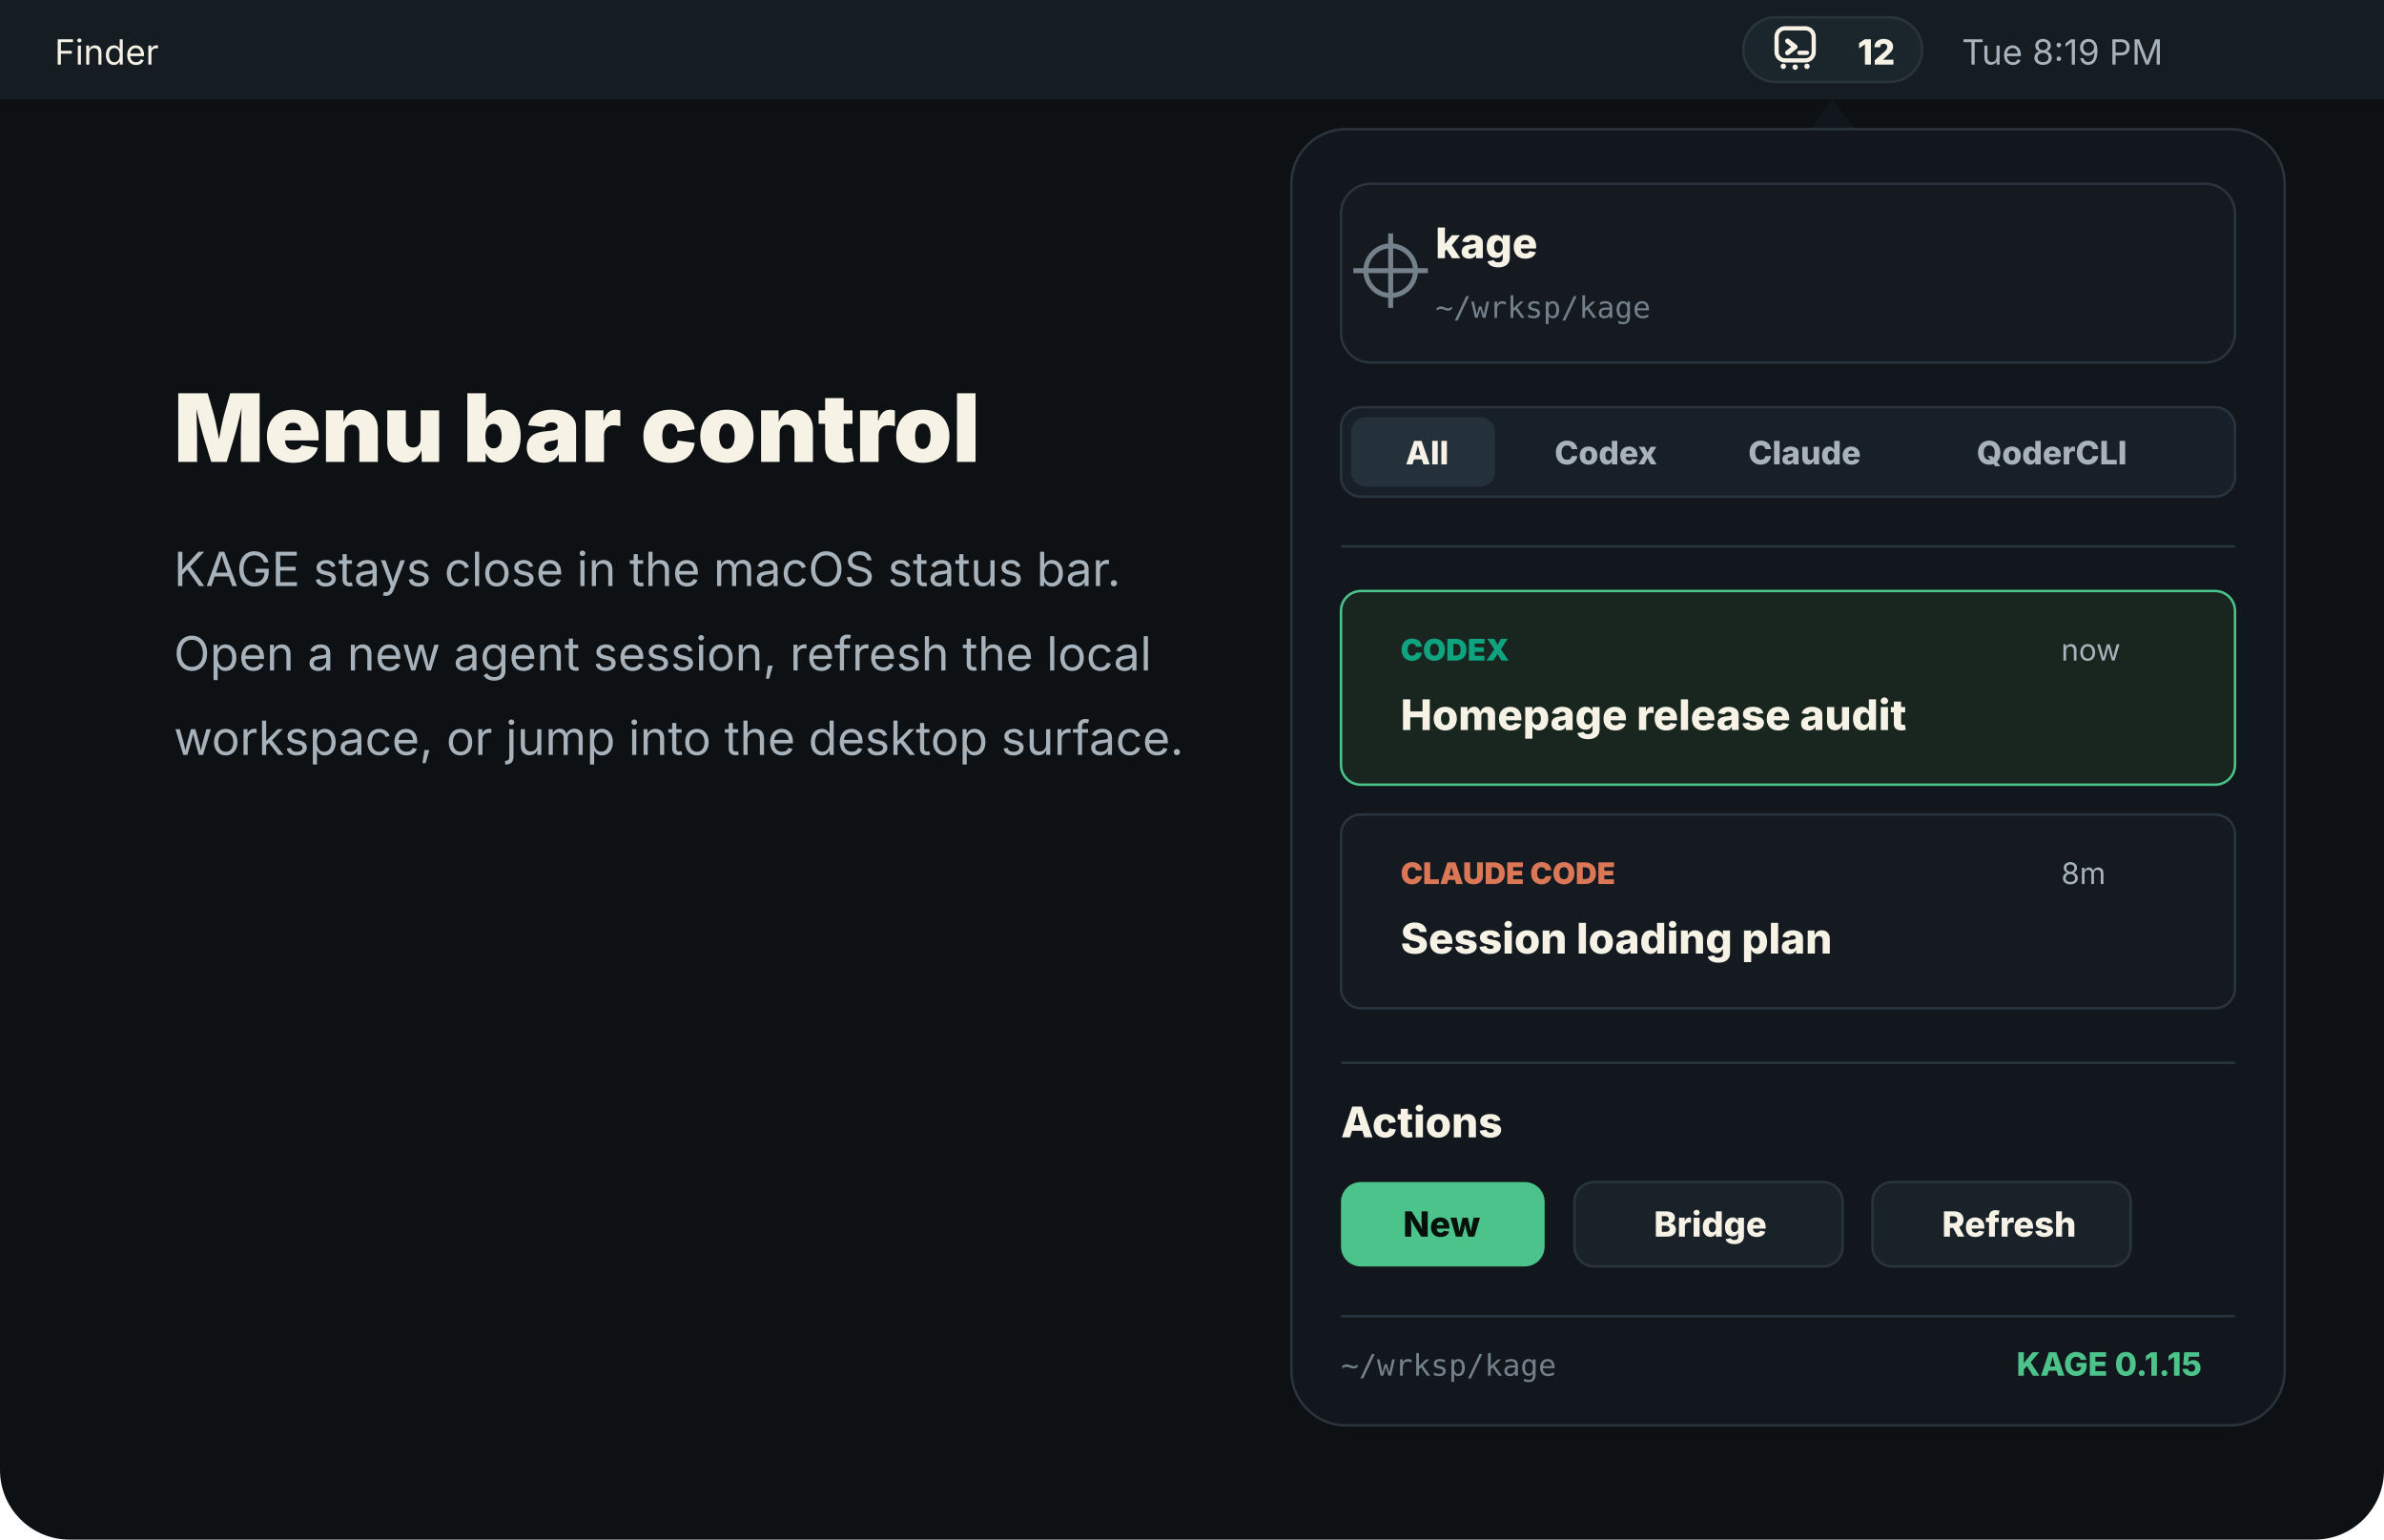
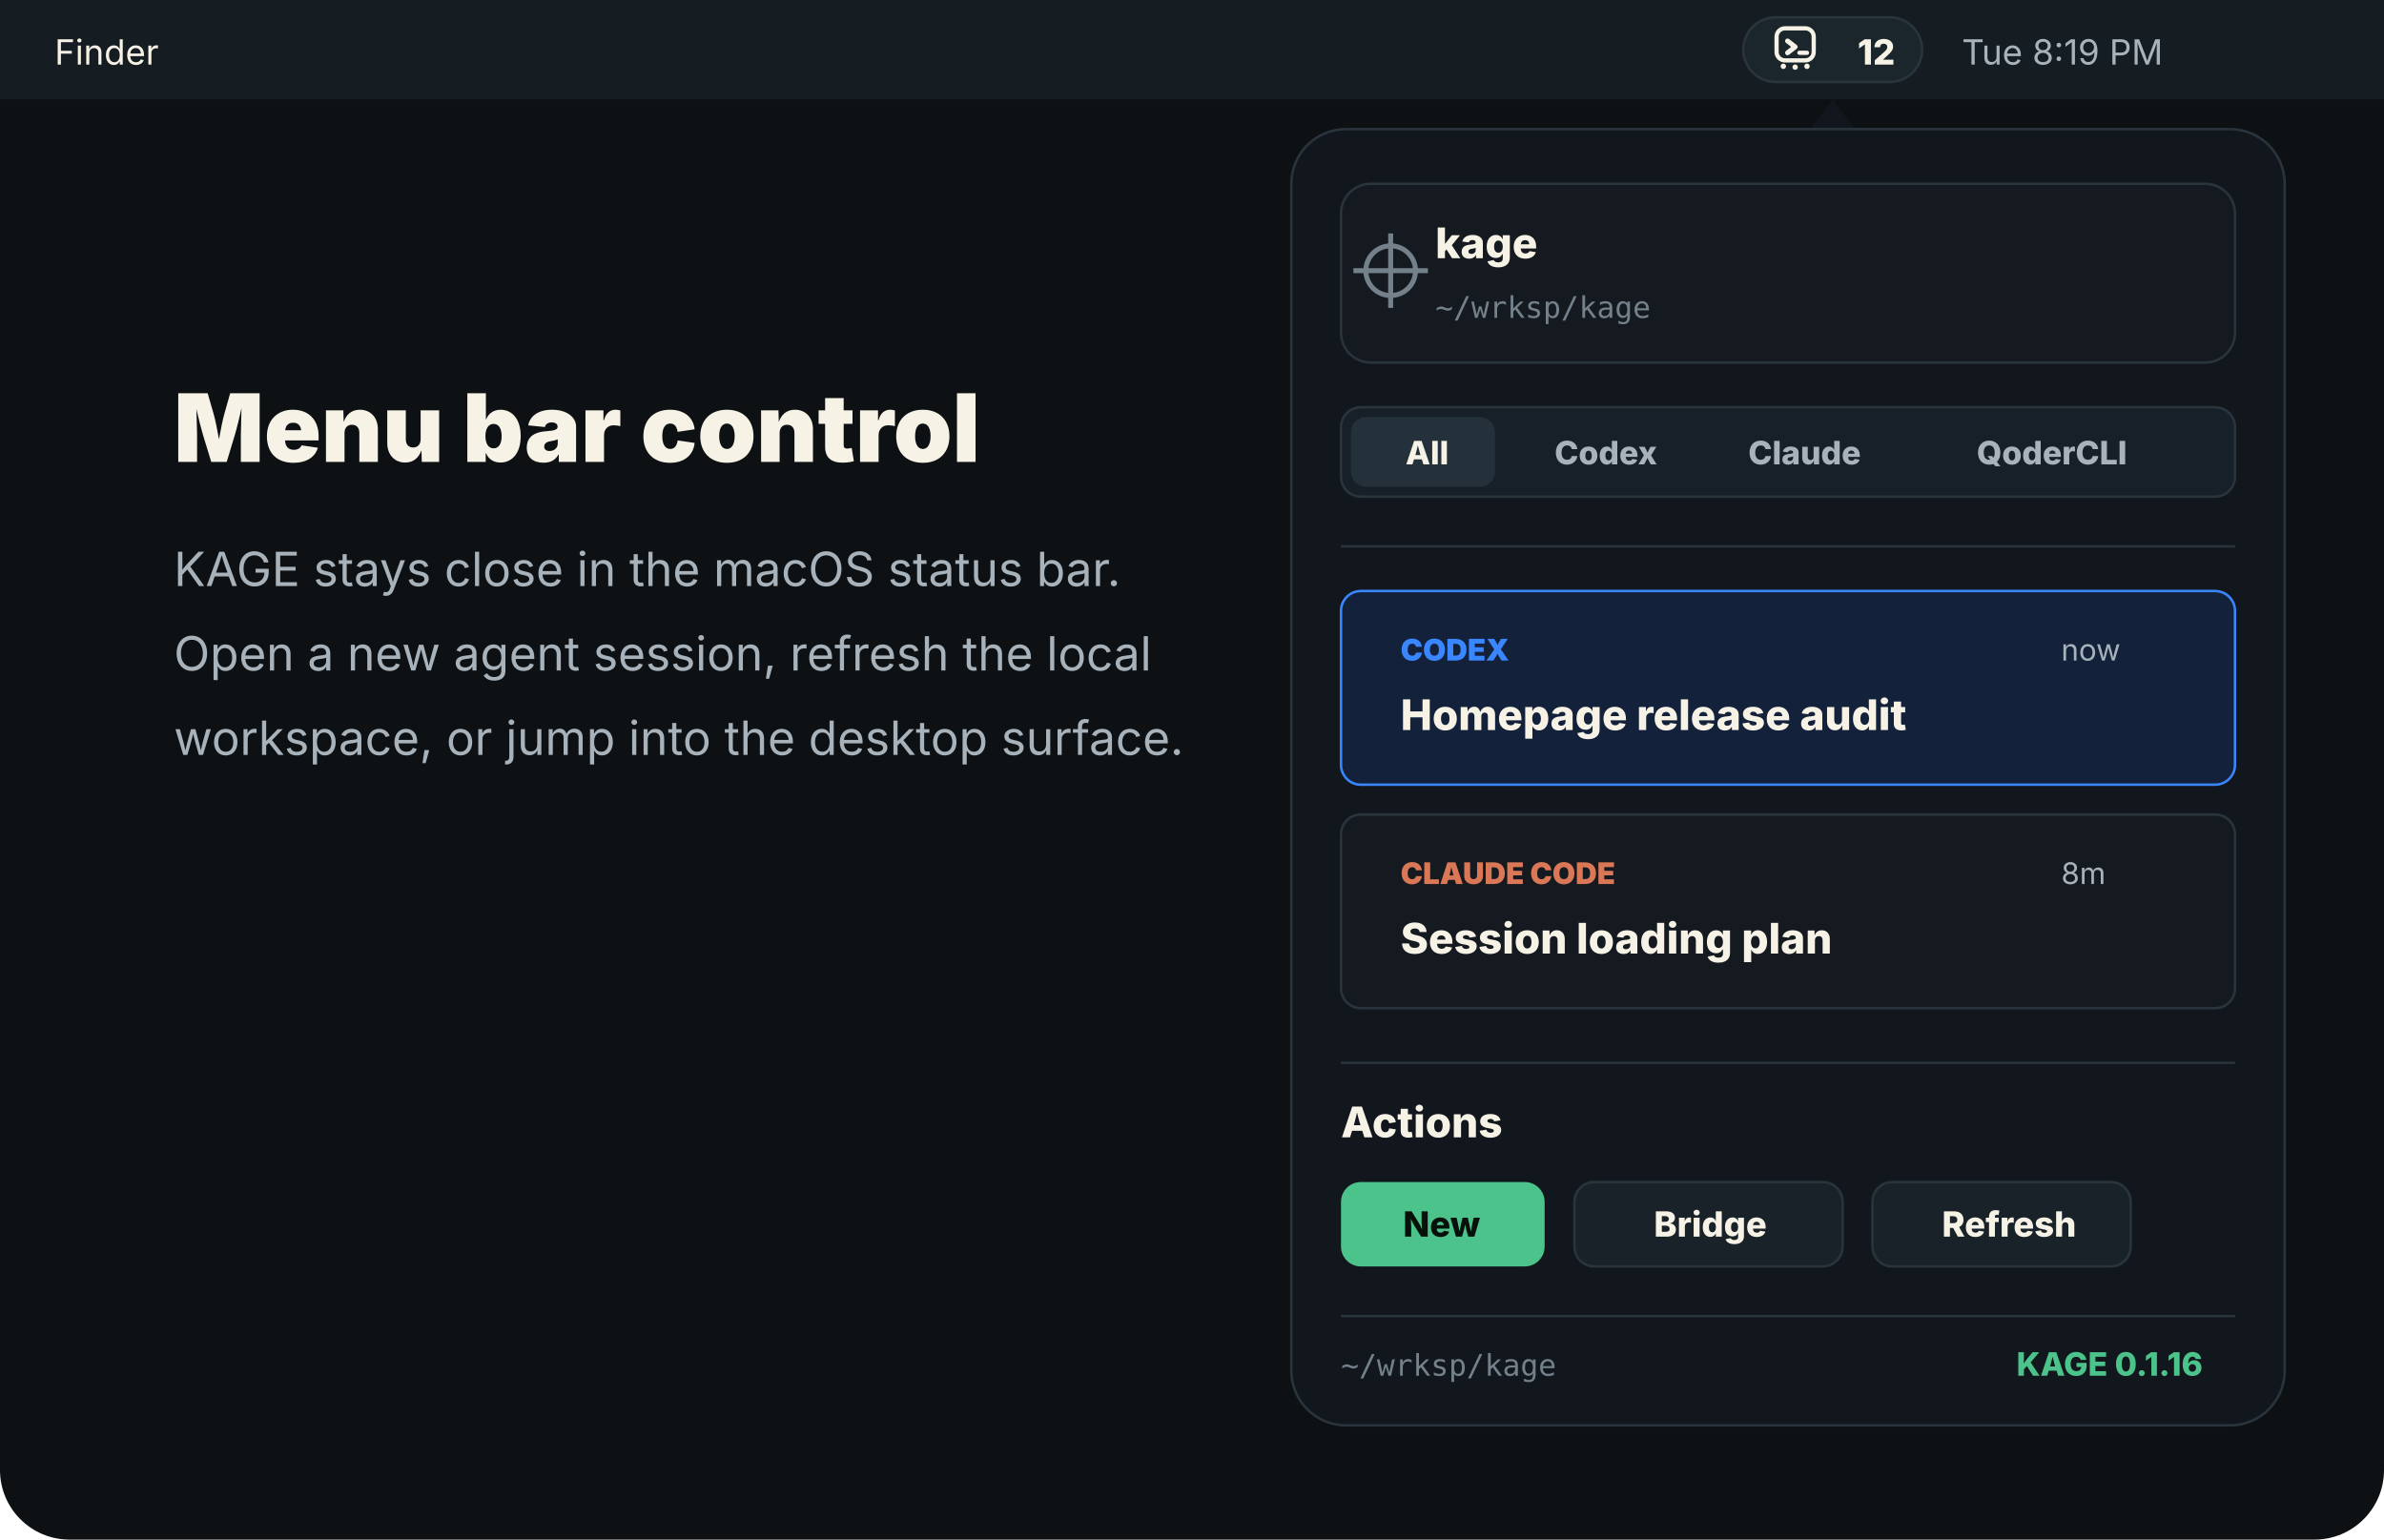
<svg xmlns="http://www.w3.org/2000/svg" width="960" height="620" viewBox="0 0 960 620" fill="none">
  <rect width="960" height="620" rx="28" fill="#0d1114" />
  <rect x="0" y="0" width="960" height="40" fill="#151d23" />
  <text x="22" y="26" font-family="Inter, -apple-system, BlinkMacSystemFont, sans-serif" font-size="14" fill="#f7f2e6">Finder</text>
  <text x="790" y="26" font-family="Inter, -apple-system, BlinkMacSystemFont, sans-serif" font-size="14" fill="#a7b2ba">Tue 8:19 PM</text>
  <rect x="702" y="7" width="72" height="26" rx="13" fill="#1b252c" stroke="#2a343c" />
  <g transform="translate(712 8) scale(0.34)">
    <g fill="none" stroke="#f7f2e6" stroke-linecap="round" stroke-linejoin="round">
      <rect x="10" y="10" width="44" height="38" rx="10" stroke-width="5" />
      <path d="M23 25l9 7-9 7" stroke-width="5.8" />
      <path d="M37 39h9" stroke-width="5" />
    </g>
    <circle cx="18" cy="55" r="3.2" fill="#f7f2e6" />
    <circle cx="32" cy="56" r="3.2" fill="#f7f2e6" />
    <circle cx="46" cy="55" r="3.2" fill="#f7f2e6" />
  </g>
  <text x="748" y="26" font-family="Inter, -apple-system, BlinkMacSystemFont, sans-serif" font-size="14" font-weight="800" fill="#f7f2e6">12</text>
  <path d="M738 40l-12 16h24l-12-16z" fill="#11171c" />
  <rect x="520" y="52" width="400" height="522" rx="22" fill="#11171c" stroke="#2a343c" />
  <rect x="540" y="74" width="360" height="72" rx="12" fill="#141a1f" stroke="#2a343c" />
  <text x="578" y="104" font-family="Inter, -apple-system, BlinkMacSystemFont, sans-serif" font-size="17" font-weight="800" fill="#f7f2e6">kage</text>
  <text x="578" y="128" font-family="SFMono-Regular, Menlo, monospace" font-size="12" fill="#74818a">~/wrksp/kage</text>
  <circle cx="560" cy="109" r="10" stroke="#74818a" stroke-width="2" />
  <path d="M560 94v30M545 109h30" stroke="#74818a" stroke-width="2" />
  <rect x="540" y="164" width="360" height="36" rx="8" fill="#172029" stroke="#2a343c" />
  <rect x="544" y="168" width="58" height="28" rx="6" fill="#24313a" />
  <text x="566" y="187" font-family="Inter, -apple-system, BlinkMacSystemFont, sans-serif" font-size="13" font-weight="800" fill="#f7f2e6">All</text>
  <text x="626" y="187" font-family="Inter, -apple-system, BlinkMacSystemFont, sans-serif" font-size="13" font-weight="800" fill="#a7b2ba">Codex</text>
  <text x="704" y="187" font-family="Inter, -apple-system, BlinkMacSystemFont, sans-serif" font-size="13" font-weight="800" fill="#a7b2ba">Claude</text>
  <text x="796" y="187" font-family="Inter, -apple-system, BlinkMacSystemFont, sans-serif" font-size="13" font-weight="800" fill="#a7b2ba">QoderCLI</text>
  <line x1="540" y1="220" x2="900" y2="220" stroke="#2a343c" />
-   <rect x="540" y="238" width="360" height="78" rx="8" fill="#18261f" stroke="#4cc38a" />
-   <text x="564" y="266" font-family="Inter, -apple-system, BlinkMacSystemFont, sans-serif" font-size="12" font-weight="900" fill="#10a37f">CODEX</text>
+   <rect x="540" y="238" width="360" height="78" rx="8" fill="#13213a" stroke="#3a86ff" />
+   <text x="564" y="266" font-family="Inter, -apple-system, BlinkMacSystemFont, sans-serif" font-size="12" font-weight="900" fill="#3a86ff">CODEX</text>
  <text x="564" y="294" font-family="Inter, -apple-system, BlinkMacSystemFont, sans-serif" font-size="17" font-weight="800" fill="#f7f2e6">Homepage release audit</text>
  <text x="830" y="266" font-family="Inter, -apple-system, BlinkMacSystemFont, sans-serif" font-size="12" fill="#a7b2ba">now</text>
  <rect x="540" y="328" width="360" height="78" rx="8" fill="#141a1f" stroke="#2a343c" />
  <text x="564" y="356" font-family="Inter, -apple-system, BlinkMacSystemFont, sans-serif" font-size="12" font-weight="900" fill="#d97757">CLAUDE CODE</text>
  <text x="564" y="384" font-family="Inter, -apple-system, BlinkMacSystemFont, sans-serif" font-size="17" font-weight="800" fill="#f7f2e6">Session loading plan</text>
  <text x="830" y="356" font-family="Inter, -apple-system, BlinkMacSystemFont, sans-serif" font-size="12" fill="#a7b2ba">8m</text>
  <line x1="540" y1="428" x2="900" y2="428" stroke="#2a343c" />
  <text x="540" y="458" font-family="Inter, -apple-system, BlinkMacSystemFont, sans-serif" font-size="17" font-weight="800" fill="#f7f2e6">Actions</text>
  <rect x="540" y="476" width="82" height="34" rx="8" fill="#4cc38a" />
  <text x="565" y="498" font-family="Inter, -apple-system, BlinkMacSystemFont, sans-serif" font-size="14" font-weight="800" fill="#07110c">New</text>
  <rect x="634" y="476" width="108" height="34" rx="8" fill="#192229" stroke="#2a343c" />
  <text x="666" y="498" font-family="Inter, -apple-system, BlinkMacSystemFont, sans-serif" font-size="14" font-weight="800" fill="#f7f2e6">Bridge</text>
  <rect x="754" y="476" width="104" height="34" rx="8" fill="#192229" stroke="#2a343c" />
  <text x="782" y="498" font-family="Inter, -apple-system, BlinkMacSystemFont, sans-serif" font-size="14" font-weight="800" fill="#f7f2e6">Refresh</text>
  <line x1="540" y1="530" x2="900" y2="530" stroke="#2a343c" />
  <text x="540" y="554" font-family="SFMono-Regular, Menlo, monospace" font-size="12" fill="#74818a">~/wrksp/kage</text>
-   <text x="812" y="554" font-family="Inter, -apple-system, BlinkMacSystemFont, sans-serif" font-size="13" font-weight="800" fill="#4cc38a">KAGE 0.1.15</text>
+   <text x="812" y="554" font-family="Inter, -apple-system, BlinkMacSystemFont, sans-serif" font-size="13" font-weight="800" fill="#4cc38a">KAGE 0.1.16</text>
  <text x="70" y="186" font-family="Inter, -apple-system, BlinkMacSystemFont, sans-serif" font-size="38" font-weight="850" fill="#f7f2e6">Menu bar control</text>
  <text x="70" y="236" font-family="Inter, -apple-system, BlinkMacSystemFont, sans-serif" font-size="19" fill="#a7b2ba">KAGE stays close in the macOS status bar.</text>
  <text x="70" y="270" font-family="Inter, -apple-system, BlinkMacSystemFont, sans-serif" font-size="19" fill="#a7b2ba">Open a new agent session, refresh the local</text>
  <text x="70" y="304" font-family="Inter, -apple-system, BlinkMacSystemFont, sans-serif" font-size="19" fill="#a7b2ba">workspace, or jump into the desktop surface.</text>
</svg>
